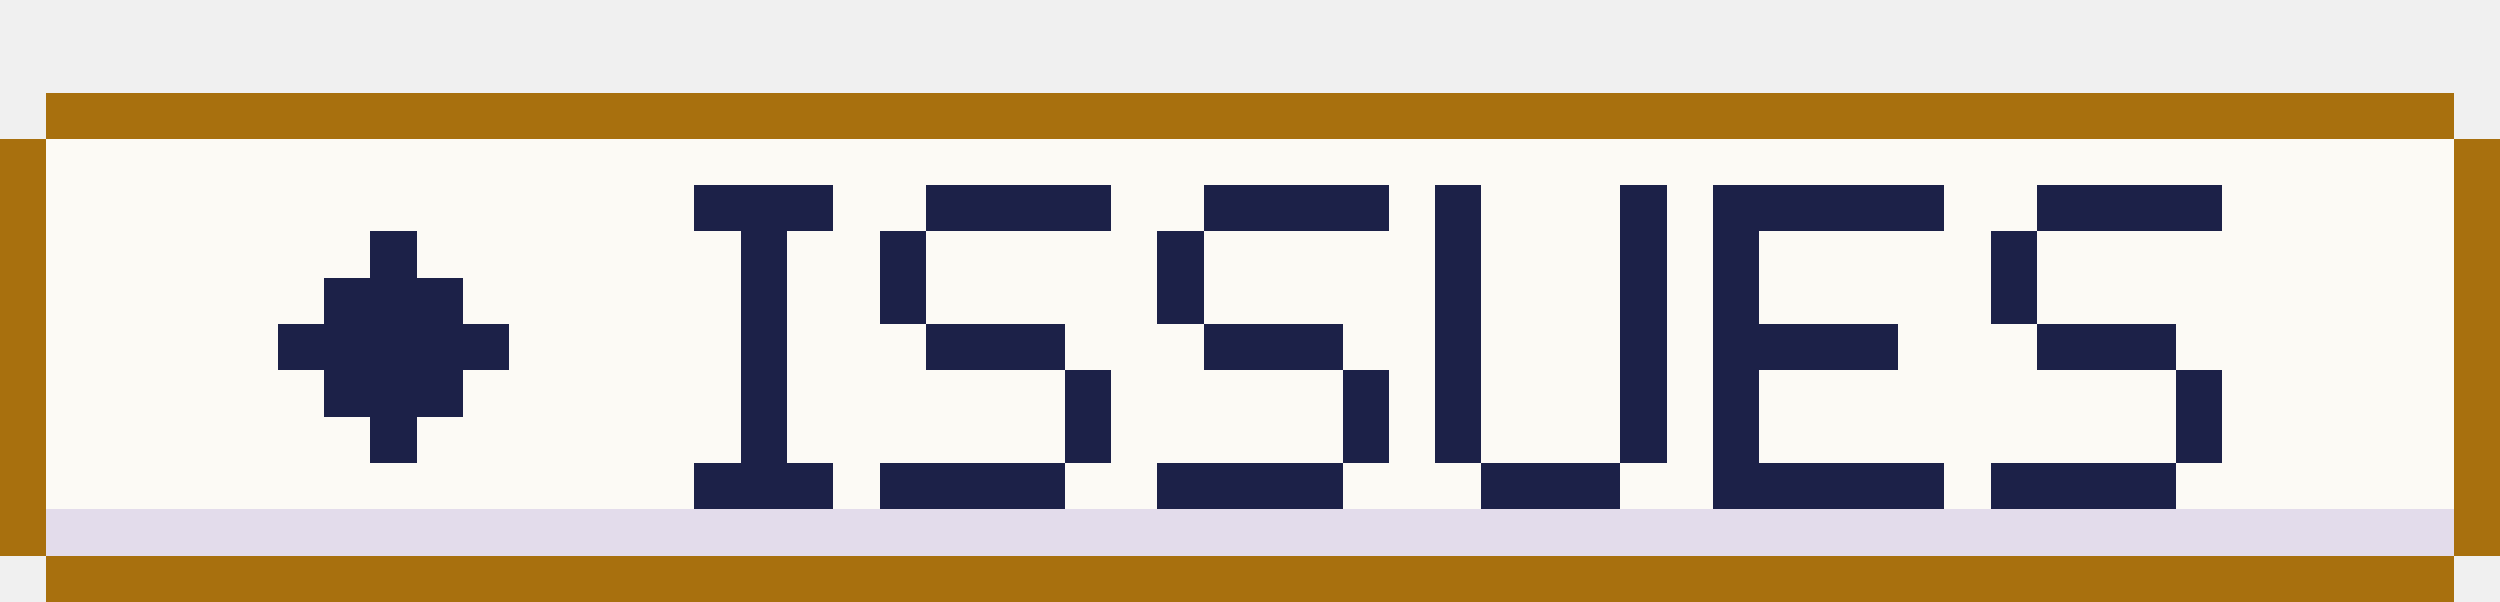
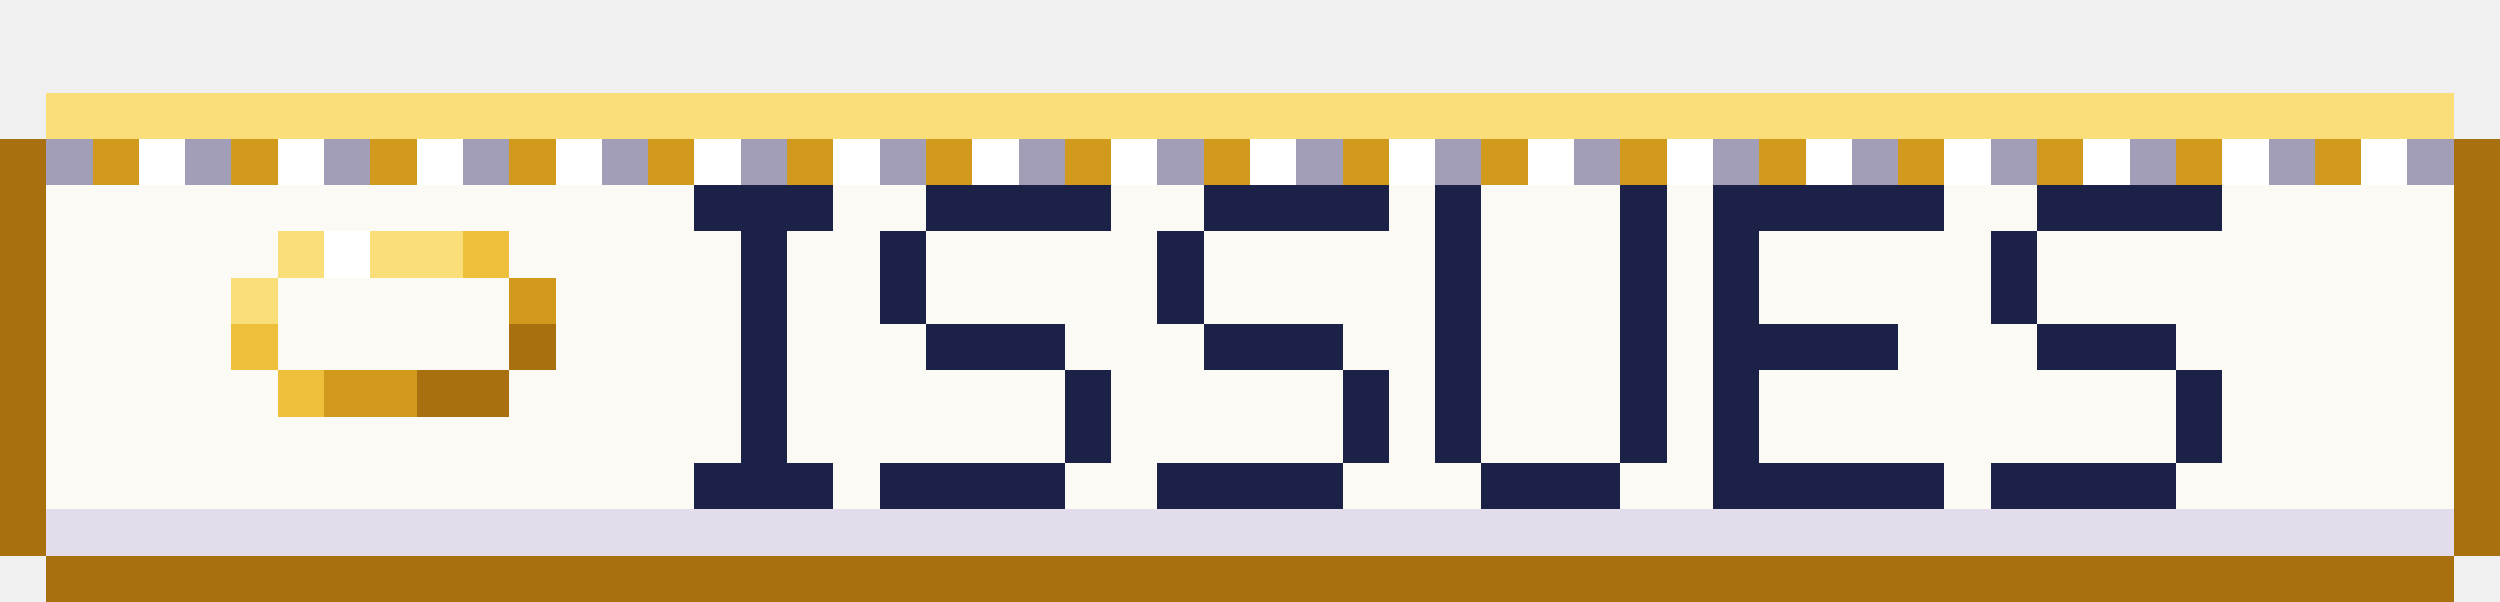
<svg xmlns="http://www.w3.org/2000/svg" width="108" height="26" viewBox="0 0 108 26" role="img" aria-labelledby="t d" shape-rendering="crispEdges">
  <g transform="scale(2)">
    <defs>
      <path id="q0" d="M0 .5h3m-1.5 .5v5m-1.5 .5h3" />
      <path id="q1" d="M1 .5h4m-4.5 .5v2m.5 .5h3m.5 .5v2m-4.5 .5h4" />
      <path id="q2" d="M.5 0v6m4-6v6m-3.5 .5h3" />
      <path id="q3" d="M0 .5h5m-4.5 .5v2m-.5 .5h4m-3.5 .5v2m-.5 .5h5" />
    </defs>
-     <path stroke="#1C2148" d="M8 5.5h1m-2 1h3m-4 1h5m-4 1h3m-2 1h1" />
-     <path stroke="#A8700E" d="M1 2.5h52m-52.5 .5v9m53-9v9m-52.5 .5h52" />
+     <path stroke="#A29EB8" d="M1 3.5h1m2 0h1m2 0h1m2 0h1m2 0h1m2 0h1m2 0h1m2 0h1m2 0h1m2 0h1m2 0h1m2 0h1m2 0h1m2 0h1m2 0h1m2 0h1m2 0h1m2 0h1" />
+     <path stroke="#A8700E" d="M.5 3v9m53-9v9m-42.5-4.5h1m-3 1h2m-10 4h52" />
+     <path stroke="#D19A1C" d="M2 3.5h1m2 0h1m2 0h1m2 0h1m2 0h1m2 0h1m2 0h1m2 0h1m2 0h1m2 0h1m2 0h1m2 0h1m2 0h1m2 0h1m2 0h1m2 0h1m2 0h1m-40 3h1m-5 2h2" />
    <path stroke="#E3DCEB" d="M1 11.5h52" />
-     <path stroke="#FCFAF5" d="M1 3.5h52m-52 1h52m-52 1h7m1 0h44m-52 1h6m3 0h43m-52 1h5m5 0h42m-52 1h6m3 0h43m-52 1h7m1 0h44m-52 1h52" />
+     <path stroke="#EDBF3A" d="M10 5.5h1m-6 2h1m0 1h1" />
+     <path stroke="#FADE7A" d="M1 2.5h52m-47 3h1m1 0h2m-5 1h1" />
+     <path stroke="#FCFAF5" d="M1 4.5h52m-52 1h5m5 0h42m-52 1h4m1 0h5m1 0h41m-52 1h4m1 0h5m1 0h41m-52 1h5m5 0h42m-52 1h52m-52 1h52" />
+     <path stroke="#FFFFFF" d="M3 3.5h1m2 0h1m2 0h1m2 0h1m2 0h1m2 0h1m2 0h1m2 0h1m2 0h1m2 0h1m2 0h1m2 0h1m2 0h1m2 0h1m2 0h1m2 0h1m2 0h1m-45 2h1" />
    <g stroke="#1C2148">
      <g transform="translate(0 4)">
        <use href="#q0" x="15" />
        <use href="#q1" x="19" />
        <use href="#q1" x="25" />
        <use href="#q2" x="31" />
        <use href="#q3" x="37" />
        <use href="#q1" x="43" />
      </g>
    </g>
  </g>
</svg>
